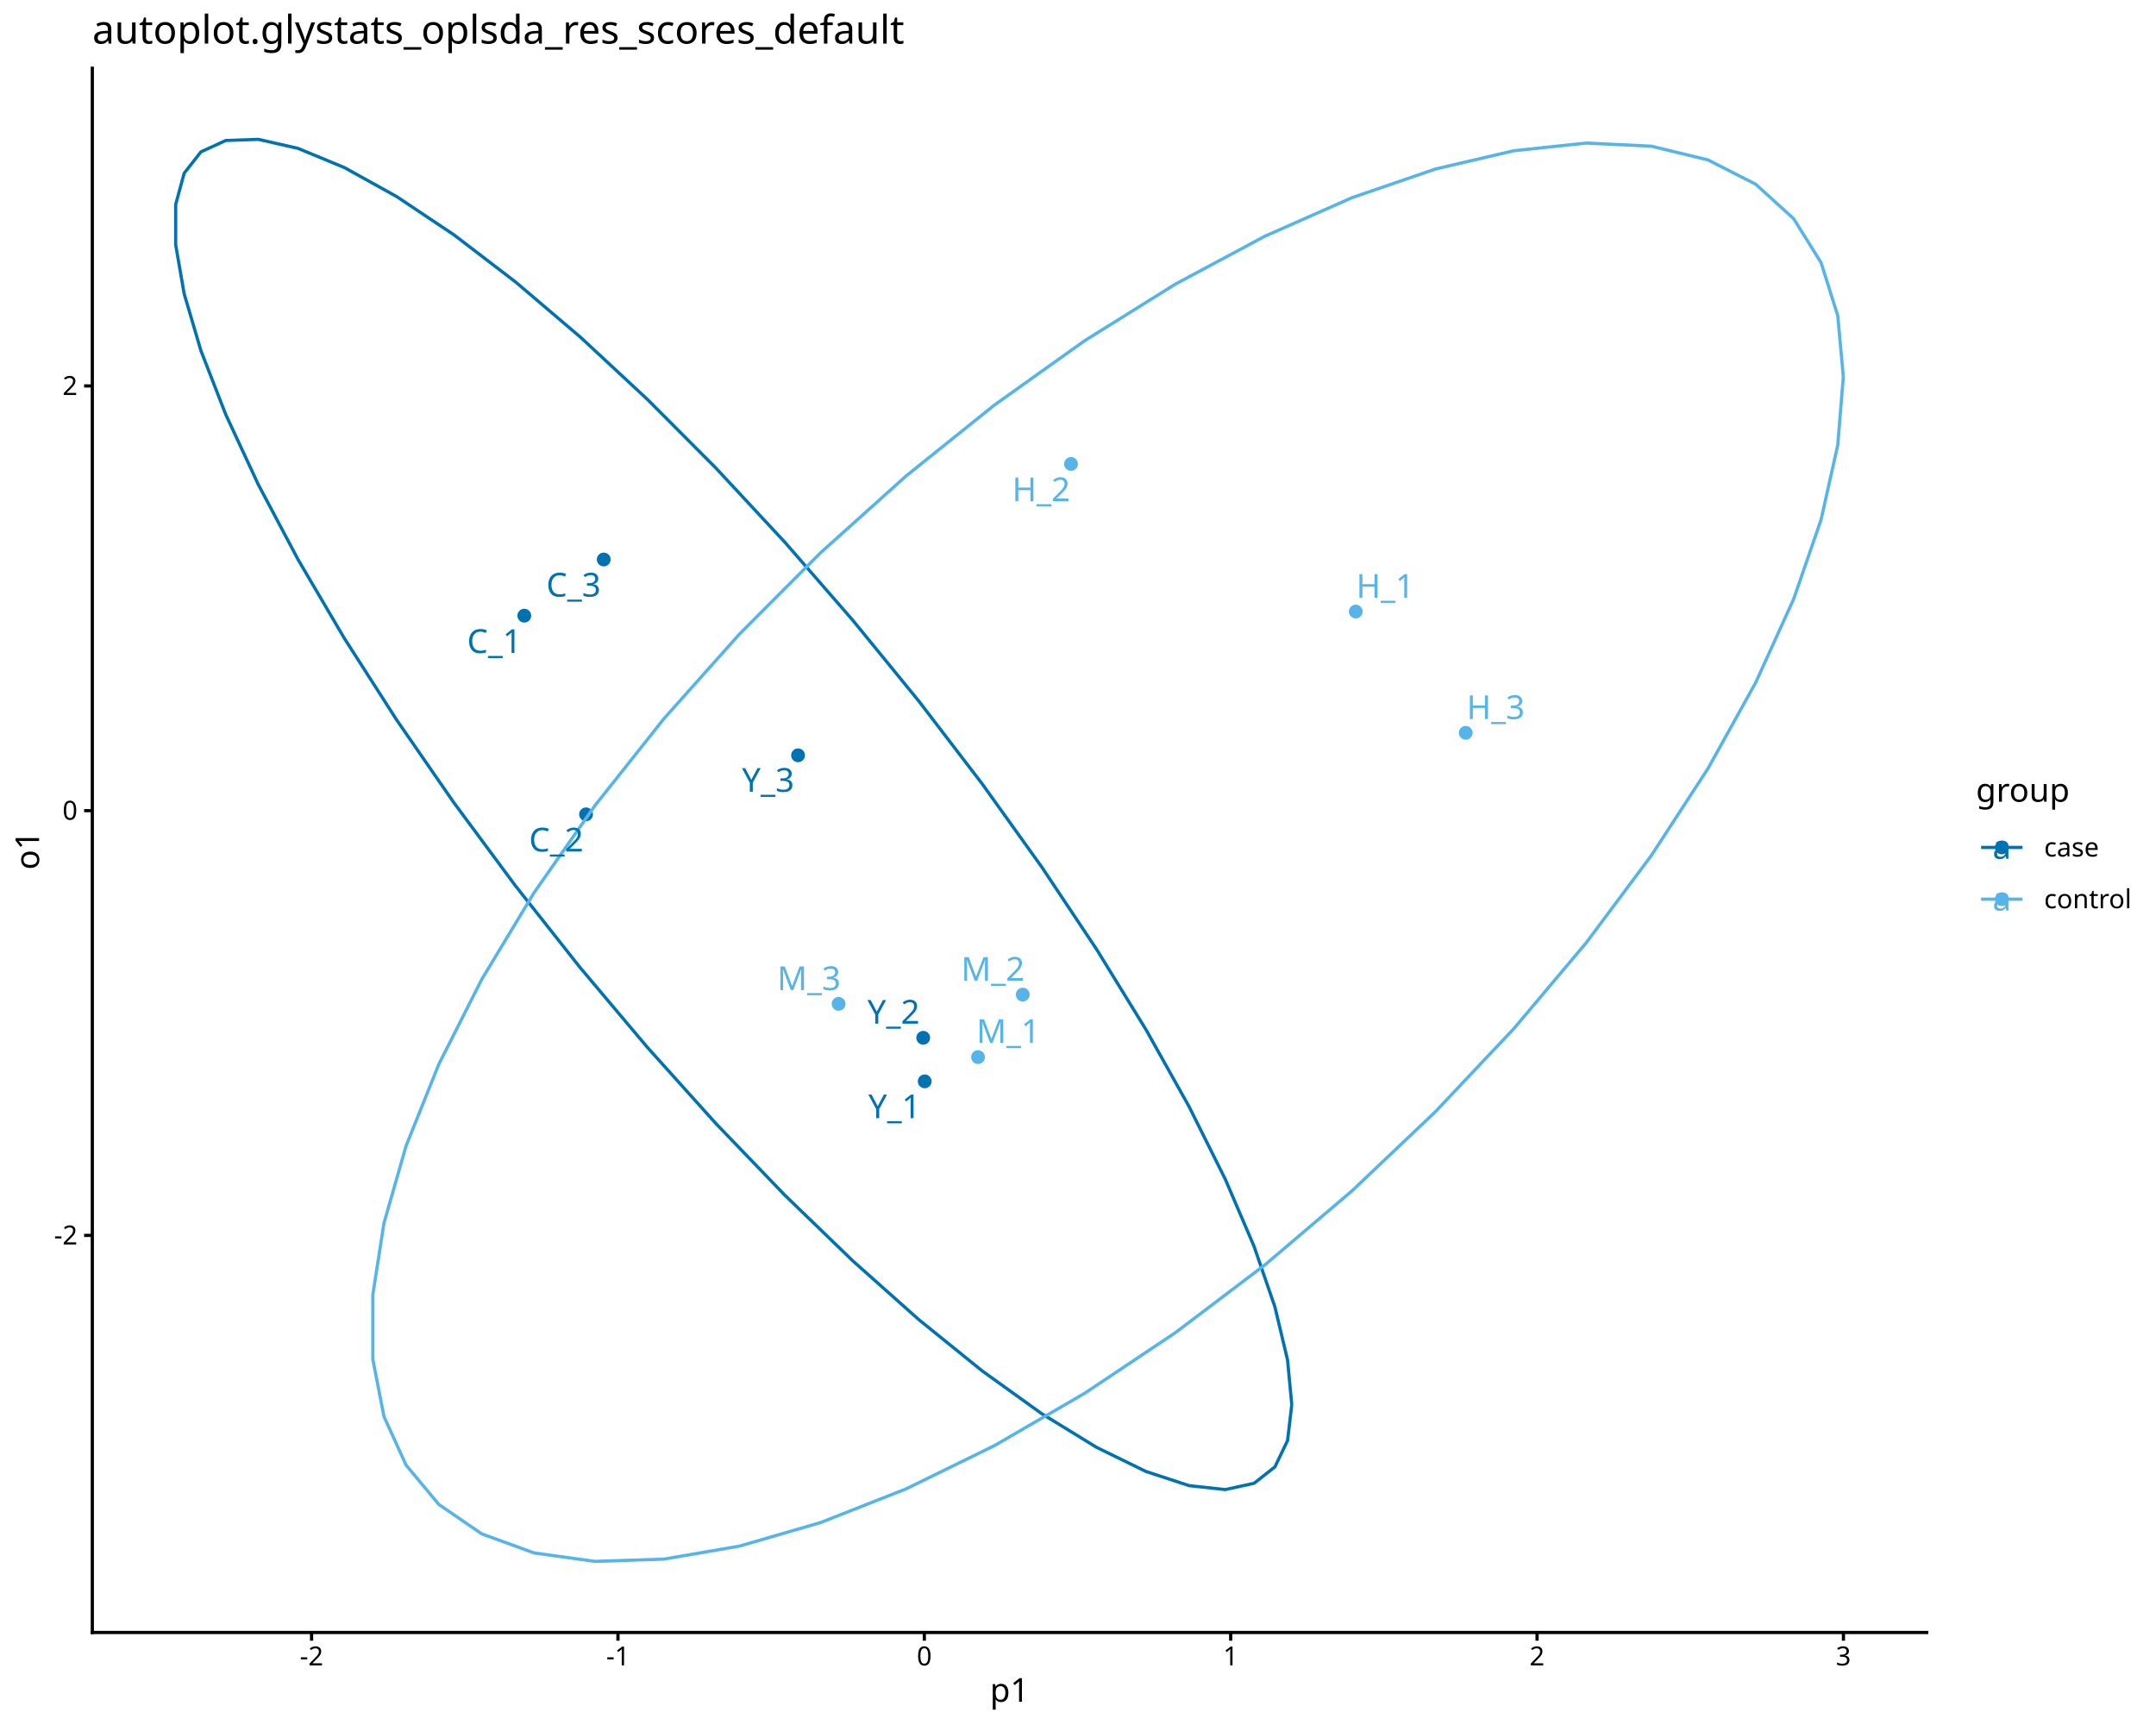
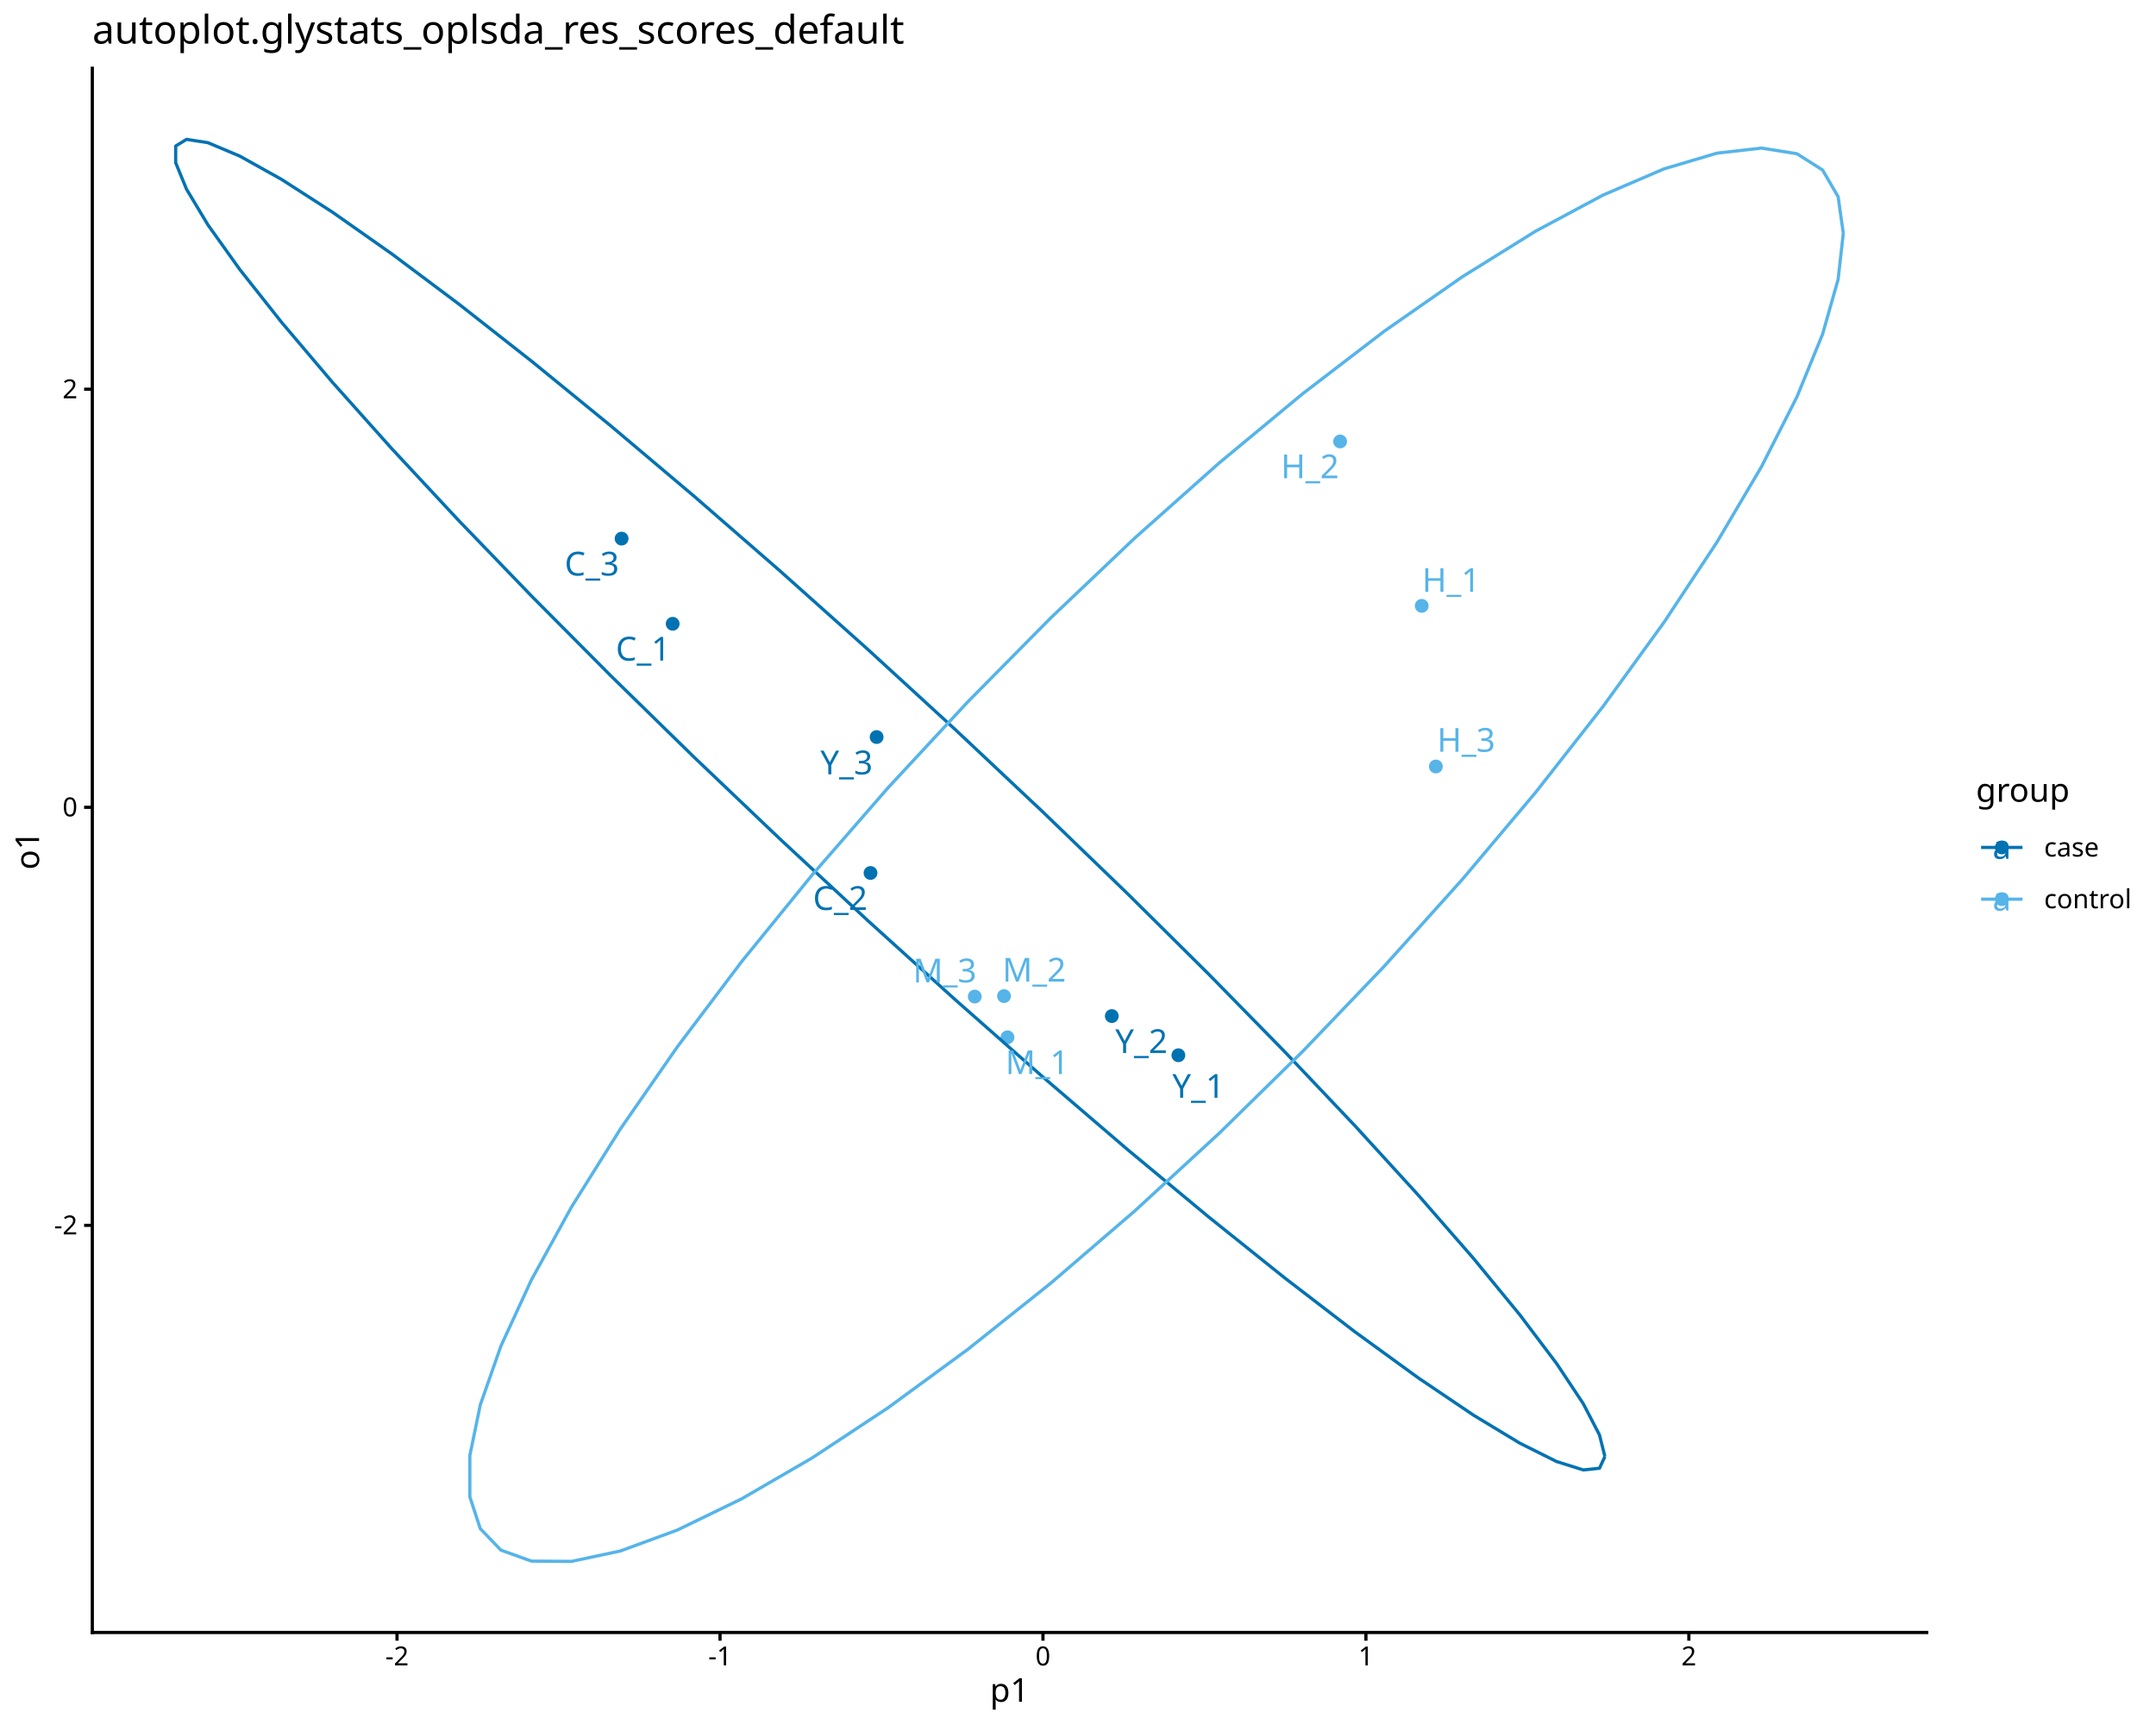
<svg xmlns="http://www.w3.org/2000/svg" class="svglite" data-engine-version="2.0" width="720.00pt" height="576.00pt" viewBox="0 0 720.00 576.00">
  <defs>
    <style type="text/css">
    .svglite line, .svglite polyline, .svglite polygon, .svglite path, .svglite rect, .svglite circle {
      fill: none;
      stroke: #000000;
      stroke-linecap: round;
      stroke-linejoin: round;
      stroke-miterlimit: 10.00;
    }
  </style>
  </defs>
  <rect width="100%" height="100%" style="stroke: none; fill: #FFFFFF;" />
  <defs>
    <clipPath id="cpMC4wMHw3MjAuMDB8MC4wMHw1NzYuMDA=">
      <rect x="0.00" y="0.00" width="720.00" height="576.00" />
    </clipPath>
  </defs>
  <g clip-path="url(#cpMC4wMHw3MjAuMDB8MC4wMHw1NzYuMDA=)">
    <rect x="0.00" y="0.00" width="720.00" height="576.00" style="stroke-width: 1.07; stroke: #FFFFFF; fill: #FFFFFF;" />
  </g>
  <defs>
    <clipPath id="cpMzAuODN8NjQzLjQzfDIyLjc4fDU0NS4xMQ==">
      <rect x="30.83" y="22.78" width="612.60" height="522.33" />
    </clipPath>
  </defs>
  <g clip-path="url(#cpMzAuODN8NjQzLjQzfDIyLjc4fDU0NS4xMQ==)">
    <rect x="30.83" y="22.78" width="612.60" height="522.33" style="stroke-width: 1.07; stroke: none; fill: #FFFFFF;" />
-     <circle cx="175.09" cy="205.58" r="1.95" style="stroke-width: 0.71; stroke: #0072B2; fill: #0072B2;" />
-     <circle cx="195.71" cy="271.92" r="1.95" style="stroke-width: 0.71; stroke: #0072B2; fill: #0072B2;" />
-     <circle cx="201.62" cy="186.82" r="1.95" style="stroke-width: 0.71; stroke: #0072B2; fill: #0072B2;" />
-     <circle cx="452.76" cy="204.21" r="1.95" style="stroke-width: 0.71; stroke: #56B4E9; fill: #56B4E9;" />
-     <circle cx="357.67" cy="154.92" r="1.95" style="stroke-width: 0.71; stroke: #56B4E9; fill: #56B4E9;" />
-     <circle cx="489.48" cy="244.70" r="1.95" style="stroke-width: 0.71; stroke: #56B4E9; fill: #56B4E9;" />
-     <circle cx="326.61" cy="352.98" r="1.95" style="stroke-width: 0.71; stroke: #56B4E9; fill: #56B4E9;" />
-     <circle cx="341.55" cy="332.12" r="1.95" style="stroke-width: 0.71; stroke: #56B4E9; fill: #56B4E9;" />
-     <circle cx="280.05" cy="335.20" r="1.95" style="stroke-width: 0.71; stroke: #56B4E9; fill: #56B4E9;" />
-     <circle cx="308.81" cy="361.08" r="1.95" style="stroke-width: 0.71; stroke: #0072B2; fill: #0072B2;" />
-     <circle cx="308.31" cy="346.53" r="1.95" style="stroke-width: 0.71; stroke: #0072B2; fill: #0072B2;" />
-     <circle cx="266.51" cy="252.21" r="1.95" style="stroke-width: 0.71; stroke: #0072B2; fill: #0072B2;" />
-     <polyline points="431.39,469.06 429.98,454.11 425.76,436.40 418.80,416.19 409.20,393.79 397.11,369.55 382.71,343.82 366.22,317.01 347.89,289.51 328.00,261.74 306.85,234.12 284.76,207.08 262.07,181.02 239.11,156.33 216.24,133.40 193.81,112.56 172.15,94.14 151.59,78.41 132.44,65.62 115.00,55.95 99.53,49.55 86.26,46.53 75.40,46.91 67.10,50.71 61.50,57.86 58.67,68.26 58.67,81.74 61.50,98.10 67.10,117.10 75.40,138.44 86.26,161.80 99.53,186.83 115.00,213.15 132.44,240.36 151.59,268.05 172.15,295.80 193.81,323.18 216.24,349.78 239.11,375.20 262.07,399.06 284.76,420.99 306.85,440.65 328.00,457.76 347.89,472.05 366.22,483.30 382.71,491.35 397.11,496.07 409.20,497.39 418.80,495.29 425.76,489.81 429.98,481.02 431.39,469.06 " style="stroke-width: 1.07; stroke: #0072B2; stroke-linecap: butt;" />
-     <polyline points="615.58,125.81 613.72,105.41 608.16,87.72 598.99,73.02 586.34,61.53 570.41,53.41 551.44,48.81 529.71,47.77 505.57,50.33 479.36,56.44 451.50,66.01 422.39,78.89 392.49,94.89 362.24,113.76 332.11,135.23 302.56,158.96 274.02,184.59 246.93,211.74 221.70,240.00 198.73,268.93 178.34,298.10 160.86,327.06 146.54,355.38 135.61,382.63 128.23,408.39 124.51,432.28 124.51,453.92 128.23,473.00 135.61,489.23 146.54,502.35 160.86,512.17 178.34,518.54 198.73,521.37 221.70,520.61 246.93,516.27 274.02,508.41 302.56,497.17 332.11,482.70 362.24,465.23 392.49,445.02 422.39,422.38 451.50,397.65 479.36,371.21 505.57,343.45 529.71,314.81 551.44,285.70 570.41,256.58 586.34,227.88 598.99,200.05 608.16,173.49 613.72,148.62 615.58,125.81 " style="stroke-width: 1.07; stroke: #56B4E9; stroke-linecap: butt;" />
-     <text x="165.08" y="218.04" text-anchor="middle" style="font-size: 11.04px; fill: #0072B2; font-family: sans;" textLength="20.26px" lengthAdjust="spacingAndGlyphs">C_1</text>
-     <text x="185.76" y="284.33" text-anchor="middle" style="font-size: 11.04px; fill: #0072B2; font-family: sans;" textLength="20.26px" lengthAdjust="spacingAndGlyphs">C_2</text>
-     <text x="191.54" y="199.21" text-anchor="middle" style="font-size: 11.04px; fill: #0072B2; font-family: sans;" textLength="20.26px" lengthAdjust="spacingAndGlyphs">C_3</text>
-     <text x="462.61" y="199.60" text-anchor="middle" style="font-size: 11.04px; fill: #56B4E9; font-family: sans;" textLength="20.26px" lengthAdjust="spacingAndGlyphs">H_1</text>
-     <text x="347.70" y="167.36" text-anchor="middle" style="font-size: 11.04px; fill: #56B4E9; font-family: sans;" textLength="20.26px" lengthAdjust="spacingAndGlyphs">H_2</text>
-     <text x="499.49" y="240.09" text-anchor="middle" style="font-size: 11.04px; fill: #56B4E9; font-family: sans;" textLength="20.26px" lengthAdjust="spacingAndGlyphs">H_3</text>
-     <text x="336.70" y="348.25" text-anchor="middle" style="font-size: 11.04px; fill: #56B4E9; font-family: sans;" textLength="21.48px" lengthAdjust="spacingAndGlyphs">M_1</text>
-     <text x="331.57" y="327.49" text-anchor="middle" style="font-size: 11.04px; fill: #56B4E9; font-family: sans;" textLength="21.48px" lengthAdjust="spacingAndGlyphs">M_2</text>
-     <text x="270.15" y="330.61" text-anchor="middle" style="font-size: 11.04px; fill: #56B4E9; font-family: sans;" textLength="21.48px" lengthAdjust="spacingAndGlyphs">M_3</text>
-     <text x="298.72" y="373.38" text-anchor="middle" style="font-size: 11.04px; fill: #0072B2; font-family: sans;" textLength="19.65px" lengthAdjust="spacingAndGlyphs">Y_1</text>
-     <text x="298.41" y="341.81" text-anchor="middle" style="font-size: 11.04px; fill: #0072B2; font-family: sans;" textLength="19.65px" lengthAdjust="spacingAndGlyphs">Y_2</text>
-     <text x="256.51" y="264.39" text-anchor="middle" style="font-size: 11.04px; fill: #0072B2; font-family: sans;" textLength="19.65px" lengthAdjust="spacingAndGlyphs">Y_3</text>
+     <circle cx="224.64" cy="208.29" r="1.95" style="stroke-width: 0.71; stroke: #0072B2; fill: #0072B2;" />
+     <circle cx="290.71" cy="291.50" r="1.95" style="stroke-width: 0.71; stroke: #0072B2; fill: #0072B2;" />
+     <circle cx="207.58" cy="179.85" r="1.95" style="stroke-width: 0.71; stroke: #0072B2; fill: #0072B2;" />
+     <circle cx="474.79" cy="202.30" r="1.95" style="stroke-width: 0.71; stroke: #56B4E9; fill: #56B4E9;" />
+     <circle cx="447.53" cy="147.41" r="1.95" style="stroke-width: 0.71; stroke: #56B4E9; fill: #56B4E9;" />
+     <circle cx="479.51" cy="255.94" r="1.95" style="stroke-width: 0.71; stroke: #56B4E9; fill: #56B4E9;" />
+     <circle cx="336.45" cy="346.37" r="1.95" style="stroke-width: 0.71; stroke: #56B4E9; fill: #56B4E9;" />
+     <circle cx="335.29" cy="332.61" r="1.95" style="stroke-width: 0.71; stroke: #56B4E9; fill: #56B4E9;" />
+     <circle cx="325.52" cy="332.77" r="1.95" style="stroke-width: 0.71; stroke: #56B4E9; fill: #56B4E9;" />
+     <circle cx="393.52" cy="352.36" r="1.95" style="stroke-width: 0.71; stroke: #0072B2; fill: #0072B2;" />
+     <circle cx="371.29" cy="339.28" r="1.95" style="stroke-width: 0.71; stroke: #0072B2; fill: #0072B2;" />
+     <circle cx="292.75" cy="246.11" r="1.95" style="stroke-width: 0.71; stroke: #0072B2; fill: #0072B2;" />
+     <polyline points="535.96,486.36 534.15,479.14 528.75,468.73 519.83,455.30 507.54,439.03 492.06,420.19 473.62,399.05 452.50,375.93 429.03,351.19 403.56,325.20 376.48,298.35 348.19,271.05 319.13,243.72 289.73,216.77 260.45,190.61 231.72,165.63 203.98,142.21 177.66,120.72 153.14,101.46 130.81,84.75 110.99,70.82 94.00,59.89 80.09,52.13 69.46,47.65 62.29,46.53 58.67,48.77 58.67,54.35 62.29,63.17 69.46,75.12 80.09,90.00 94.00,107.58 110.99,127.62 130.81,149.79 153.14,173.76 177.66,199.18 203.98,225.65 231.72,252.77 260.45,280.13 289.73,307.33 319.13,333.93 348.19,359.55 376.48,383.80 403.56,406.30 429.03,426.71 452.50,444.73 473.62,460.08 492.06,472.53 507.54,481.89 519.83,488.03 528.75,490.83 534.15,490.27 535.96,486.36 " style="stroke-width: 1.07; stroke: #0072B2; stroke-linecap: butt;" />
+     <polyline points="615.58,77.91 613.84,65.67 608.65,56.77 600.08,51.33 588.27,49.45 573.39,51.14 555.67,56.40 535.38,65.12 512.83,77.19 488.35,92.42 462.32,110.57 435.14,131.38 407.21,154.53 378.96,179.66 350.82,206.40 323.21,234.34 296.55,263.06 271.25,292.12 247.69,321.08 226.23,349.51 207.19,376.96 190.86,403.03 177.49,427.32 167.28,449.46 160.39,469.12 156.91,486.00 156.91,499.84 160.39,510.43 167.28,517.61 177.49,521.28 190.86,521.37 207.19,517.89 226.23,510.89 247.69,500.47 271.25,486.80 296.55,470.08 323.21,450.56 350.82,428.54 378.96,404.35 407.21,378.36 435.14,350.97 462.32,322.59 488.35,293.64 512.83,264.58 535.38,235.83 555.67,207.84 573.39,181.02 588.27,155.80 600.08,132.54 608.65,111.60 613.84,93.30 615.58,77.91 " style="stroke-width: 1.07; stroke: #56B4E9; stroke-linecap: butt;" />
+     <text x="214.75" y="220.57" text-anchor="middle" style="font-size: 11.04px; fill: #0072B2; font-family: sans;" textLength="20.26px" lengthAdjust="spacingAndGlyphs">C_1</text>
+     <text x="280.59" y="303.84" text-anchor="middle" style="font-size: 11.04px; fill: #0072B2; font-family: sans;" textLength="20.26px" lengthAdjust="spacingAndGlyphs">C_2</text>
+     <text x="197.66" y="192.18" text-anchor="middle" style="font-size: 11.04px; fill: #0072B2; font-family: sans;" textLength="20.26px" lengthAdjust="spacingAndGlyphs">C_3</text>
+     <text x="484.62" y="197.62" text-anchor="middle" style="font-size: 11.04px; fill: #56B4E9; font-family: sans;" textLength="20.26px" lengthAdjust="spacingAndGlyphs">H_1</text>
+     <text x="437.47" y="159.69" text-anchor="middle" style="font-size: 11.04px; fill: #56B4E9; font-family: sans;" textLength="20.26px" lengthAdjust="spacingAndGlyphs">H_2</text>
+     <text x="489.63" y="251.03" text-anchor="middle" style="font-size: 11.04px; fill: #56B4E9; font-family: sans;" textLength="20.26px" lengthAdjust="spacingAndGlyphs">H_3</text>
+     <text x="346.38" y="358.65" text-anchor="middle" style="font-size: 11.04px; fill: #56B4E9; font-family: sans;" textLength="21.48px" lengthAdjust="spacingAndGlyphs">M_1</text>
+     <text x="345.38" y="327.76" text-anchor="middle" style="font-size: 11.04px; fill: #56B4E9; font-family: sans;" textLength="21.48px" lengthAdjust="spacingAndGlyphs">M_2</text>
+     <text x="315.50" y="328.03" text-anchor="middle" style="font-size: 11.04px; fill: #56B4E9; font-family: sans;" textLength="21.48px" lengthAdjust="spacingAndGlyphs">M_3</text>
+     <text x="400.22" y="366.57" text-anchor="middle" style="font-size: 11.04px; fill: #0072B2; font-family: sans;" textLength="19.65px" lengthAdjust="spacingAndGlyphs">Y_1</text>
+     <text x="381.17" y="351.61" text-anchor="middle" style="font-size: 11.04px; fill: #0072B2; font-family: sans;" textLength="19.65px" lengthAdjust="spacingAndGlyphs">Y_2</text>
+     <text x="282.72" y="258.55" text-anchor="middle" style="font-size: 11.04px; fill: #0072B2; font-family: sans;" textLength="19.65px" lengthAdjust="spacingAndGlyphs">Y_3</text>
  </g>
  <g clip-path="url(#cpMC4wMHw3MjAuMDB8MC4wMHw1NzYuMDA=)">
    <polyline points="30.83,545.11 30.83,22.78 " style="stroke-width: 1.07; stroke-linecap: square;" />
-     <text x="25.90" y="415.54" text-anchor="end" style="font-size: 8.80px; font-family: sans;" textLength="7.82px" lengthAdjust="spacingAndGlyphs">-2</text>
-     <text x="25.90" y="273.72" text-anchor="end" style="font-size: 8.80px; font-family: sans;" textLength="4.89px" lengthAdjust="spacingAndGlyphs">0</text>
-     <text x="25.90" y="131.89" text-anchor="end" style="font-size: 8.80px; font-family: sans;" textLength="4.89px" lengthAdjust="spacingAndGlyphs">2</text>
-     <polyline points="28.09,412.51 30.83,412.51 " style="stroke-width: 1.07; stroke-linecap: butt;" />
-     <polyline points="28.09,270.69 30.83,270.69 " style="stroke-width: 1.07; stroke-linecap: butt;" />
-     <polyline points="28.09,128.87 30.83,128.87 " style="stroke-width: 1.07; stroke-linecap: butt;" />
+     <text x="25.90" y="412.19" text-anchor="end" style="font-size: 8.80px; font-family: sans;" textLength="7.82px" lengthAdjust="spacingAndGlyphs">-2</text>
+     <text x="25.90" y="272.59" text-anchor="end" style="font-size: 8.80px; font-family: sans;" textLength="4.89px" lengthAdjust="spacingAndGlyphs">0</text>
+     <text x="25.90" y="133.00" text-anchor="end" style="font-size: 8.80px; font-family: sans;" textLength="4.89px" lengthAdjust="spacingAndGlyphs">2</text>
+     <polyline points="28.09,409.16 30.83,409.16 " style="stroke-width: 1.07; stroke-linecap: butt;" />
+     <polyline points="28.09,269.57 30.83,269.57 " style="stroke-width: 1.07; stroke-linecap: butt;" />
+     <polyline points="28.09,129.97 30.83,129.97 " style="stroke-width: 1.07; stroke-linecap: butt;" />
    <polyline points="30.83,545.11 643.43,545.11 " style="stroke-width: 1.07; stroke-linecap: square;" />
-     <polyline points="104.05,547.85 104.05,545.11 " style="stroke-width: 1.07; stroke-linecap: butt;" />
-     <polyline points="206.37,547.85 206.37,545.11 " style="stroke-width: 1.07; stroke-linecap: butt;" />
-     <polyline points="308.68,547.85 308.68,545.11 " style="stroke-width: 1.07; stroke-linecap: butt;" />
-     <polyline points="410.99,547.85 410.99,545.11 " style="stroke-width: 1.07; stroke-linecap: butt;" />
-     <polyline points="513.31,547.85 513.31,545.11 " style="stroke-width: 1.07; stroke-linecap: butt;" />
-     <polyline points="615.62,547.85 615.62,545.11 " style="stroke-width: 1.07; stroke-linecap: butt;" />
-     <text x="104.05" y="556.10" text-anchor="middle" style="font-size: 8.80px; font-family: sans;" textLength="7.82px" lengthAdjust="spacingAndGlyphs">-2</text>
-     <text x="206.37" y="556.10" text-anchor="middle" style="font-size: 8.80px; font-family: sans;" textLength="7.82px" lengthAdjust="spacingAndGlyphs">-1</text>
-     <text x="308.68" y="556.10" text-anchor="middle" style="font-size: 8.80px; font-family: sans;" textLength="4.89px" lengthAdjust="spacingAndGlyphs">0</text>
-     <text x="410.99" y="556.10" text-anchor="middle" style="font-size: 8.80px; font-family: sans;" textLength="4.89px" lengthAdjust="spacingAndGlyphs">1</text>
-     <text x="513.31" y="556.10" text-anchor="middle" style="font-size: 8.80px; font-family: sans;" textLength="4.89px" lengthAdjust="spacingAndGlyphs">2</text>
-     <text x="615.62" y="556.10" text-anchor="middle" style="font-size: 8.80px; font-family: sans;" textLength="4.89px" lengthAdjust="spacingAndGlyphs">3</text>
+     <polyline points="132.59,547.85 132.59,545.11 " style="stroke-width: 1.07; stroke-linecap: butt;" />
+     <polyline points="240.45,547.85 240.45,545.11 " style="stroke-width: 1.07; stroke-linecap: butt;" />
+     <polyline points="348.30,547.85 348.30,545.11 " style="stroke-width: 1.07; stroke-linecap: butt;" />
+     <polyline points="456.15,547.85 456.15,545.11 " style="stroke-width: 1.07; stroke-linecap: butt;" />
+     <polyline points="564.00,547.85 564.00,545.11 " style="stroke-width: 1.07; stroke-linecap: butt;" />
+     <text x="132.59" y="556.10" text-anchor="middle" style="font-size: 8.80px; font-family: sans;" textLength="7.82px" lengthAdjust="spacingAndGlyphs">-2</text>
+     <text x="240.45" y="556.10" text-anchor="middle" style="font-size: 8.80px; font-family: sans;" textLength="7.82px" lengthAdjust="spacingAndGlyphs">-1</text>
+     <text x="348.30" y="556.10" text-anchor="middle" style="font-size: 8.80px; font-family: sans;" textLength="4.89px" lengthAdjust="spacingAndGlyphs">0</text>
+     <text x="456.15" y="556.10" text-anchor="middle" style="font-size: 8.80px; font-family: sans;" textLength="4.89px" lengthAdjust="spacingAndGlyphs">1</text>
+     <text x="564.00" y="556.10" text-anchor="middle" style="font-size: 8.80px; font-family: sans;" textLength="4.89px" lengthAdjust="spacingAndGlyphs">2</text>
    <text x="337.13" y="568.24" text-anchor="middle" style="font-size: 11.00px; font-family: sans;" textLength="12.24px" lengthAdjust="spacingAndGlyphs">p1</text>
    <text transform="translate(13.05,283.95) rotate(-90)" text-anchor="middle" style="font-size: 11.00px; font-family: sans;" textLength="12.24px" lengthAdjust="spacingAndGlyphs">o1</text>
    <rect x="654.39" y="253.52" width="60.13" height="60.85" style="stroke-width: 1.07; stroke: none; fill: #FFFFFF;" />
    <text x="659.87" y="267.71" style="font-size: 11.00px; font-family: sans;" textLength="28.14px" lengthAdjust="spacingAndGlyphs">group</text>
    <rect x="659.87" y="274.33" width="17.28" height="17.28" style="stroke-width: 1.07; stroke: none; fill: #FFFFFF;" />
    <circle cx="668.51" cy="282.97" r="1.95" style="stroke-width: 0.71; stroke: #0072B2; fill: #0072B2;" />
    <line x1="661.59" y1="282.97" x2="675.42" y2="282.97" style="stroke-width: 1.07; stroke: #0072B2; stroke-linecap: butt;" />
    <text x="668.51" y="286.77" text-anchor="middle" style="font-size: 11.04px; fill: #0072B2; font-family: sans;" textLength="6.14px" lengthAdjust="spacingAndGlyphs">a</text>
    <rect x="659.87" y="291.61" width="17.28" height="17.28" style="stroke-width: 1.07; stroke: none; fill: #FFFFFF;" />
    <circle cx="668.51" cy="300.25" r="1.95" style="stroke-width: 0.71; stroke: #56B4E9; fill: #56B4E9;" />
    <line x1="661.59" y1="300.25" x2="675.42" y2="300.25" style="stroke-width: 1.07; stroke: #56B4E9; stroke-linecap: butt;" />
    <text x="668.51" y="304.05" text-anchor="middle" style="font-size: 11.04px; fill: #56B4E9; font-family: sans;" textLength="6.14px" lengthAdjust="spacingAndGlyphs">a</text>
    <text x="682.63" y="286.00" style="font-size: 8.80px; font-family: sans;" textLength="18.60px" lengthAdjust="spacingAndGlyphs">case</text>
    <text x="682.63" y="303.28" style="font-size: 8.80px; font-family: sans;" textLength="26.42px" lengthAdjust="spacingAndGlyphs">control</text>
    <text x="30.83" y="14.56" style="font-size: 13.20px; font-family: sans;" textLength="260.54px" lengthAdjust="spacingAndGlyphs">autoplot.glystats_oplsda_res_scores_default</text>
  </g>
</svg>
